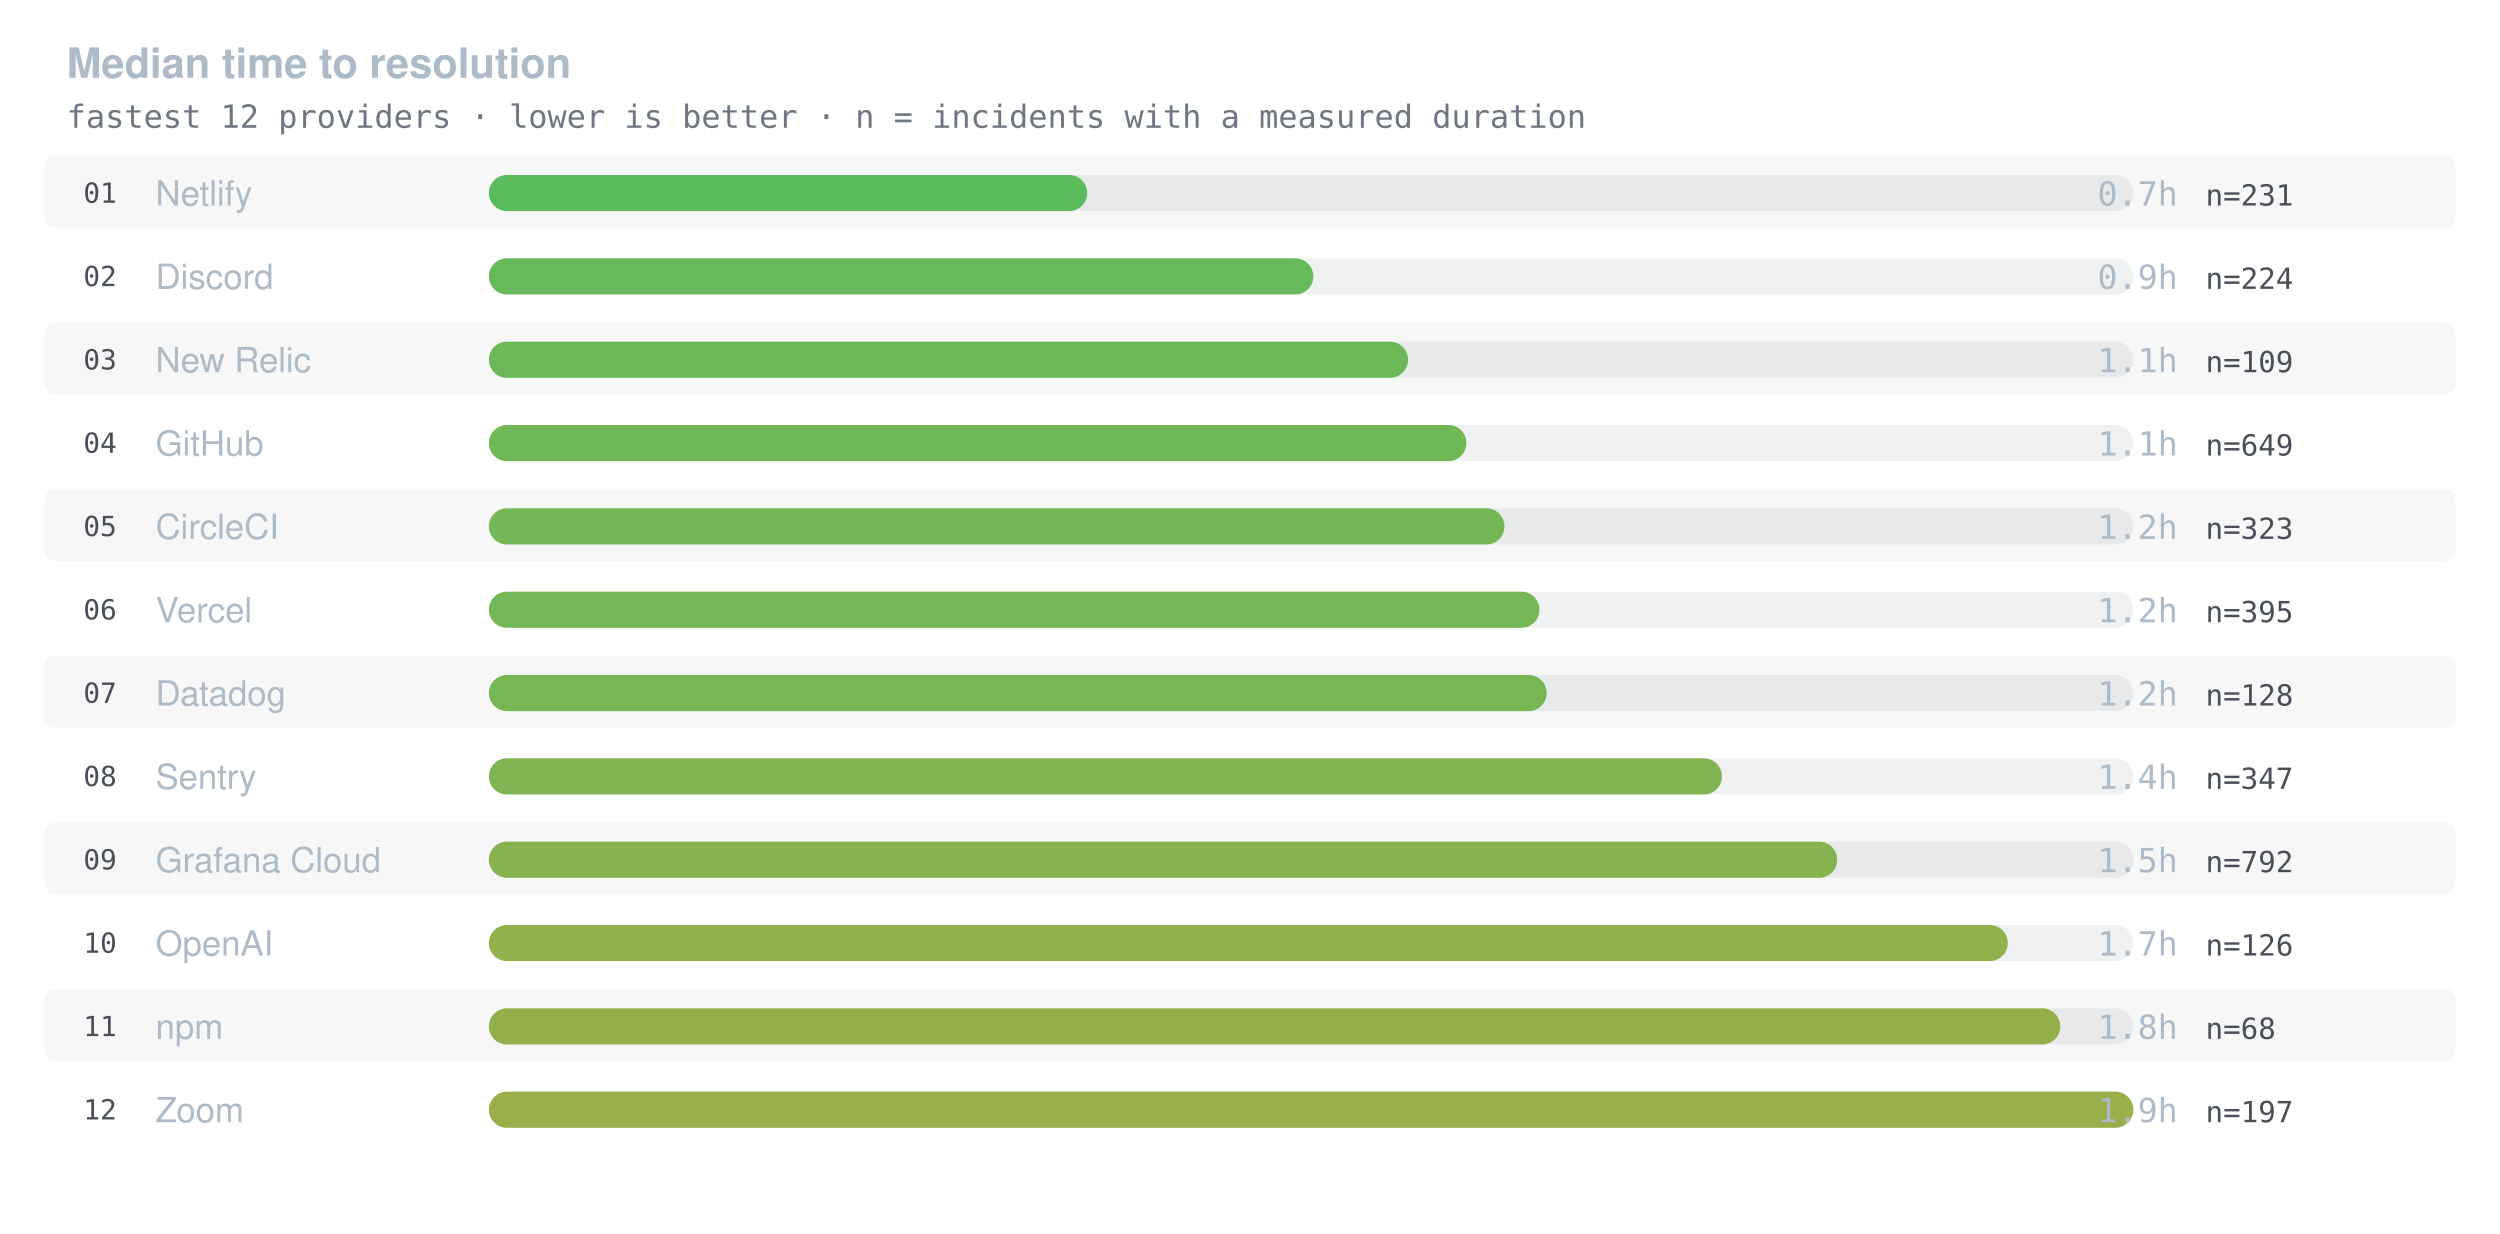
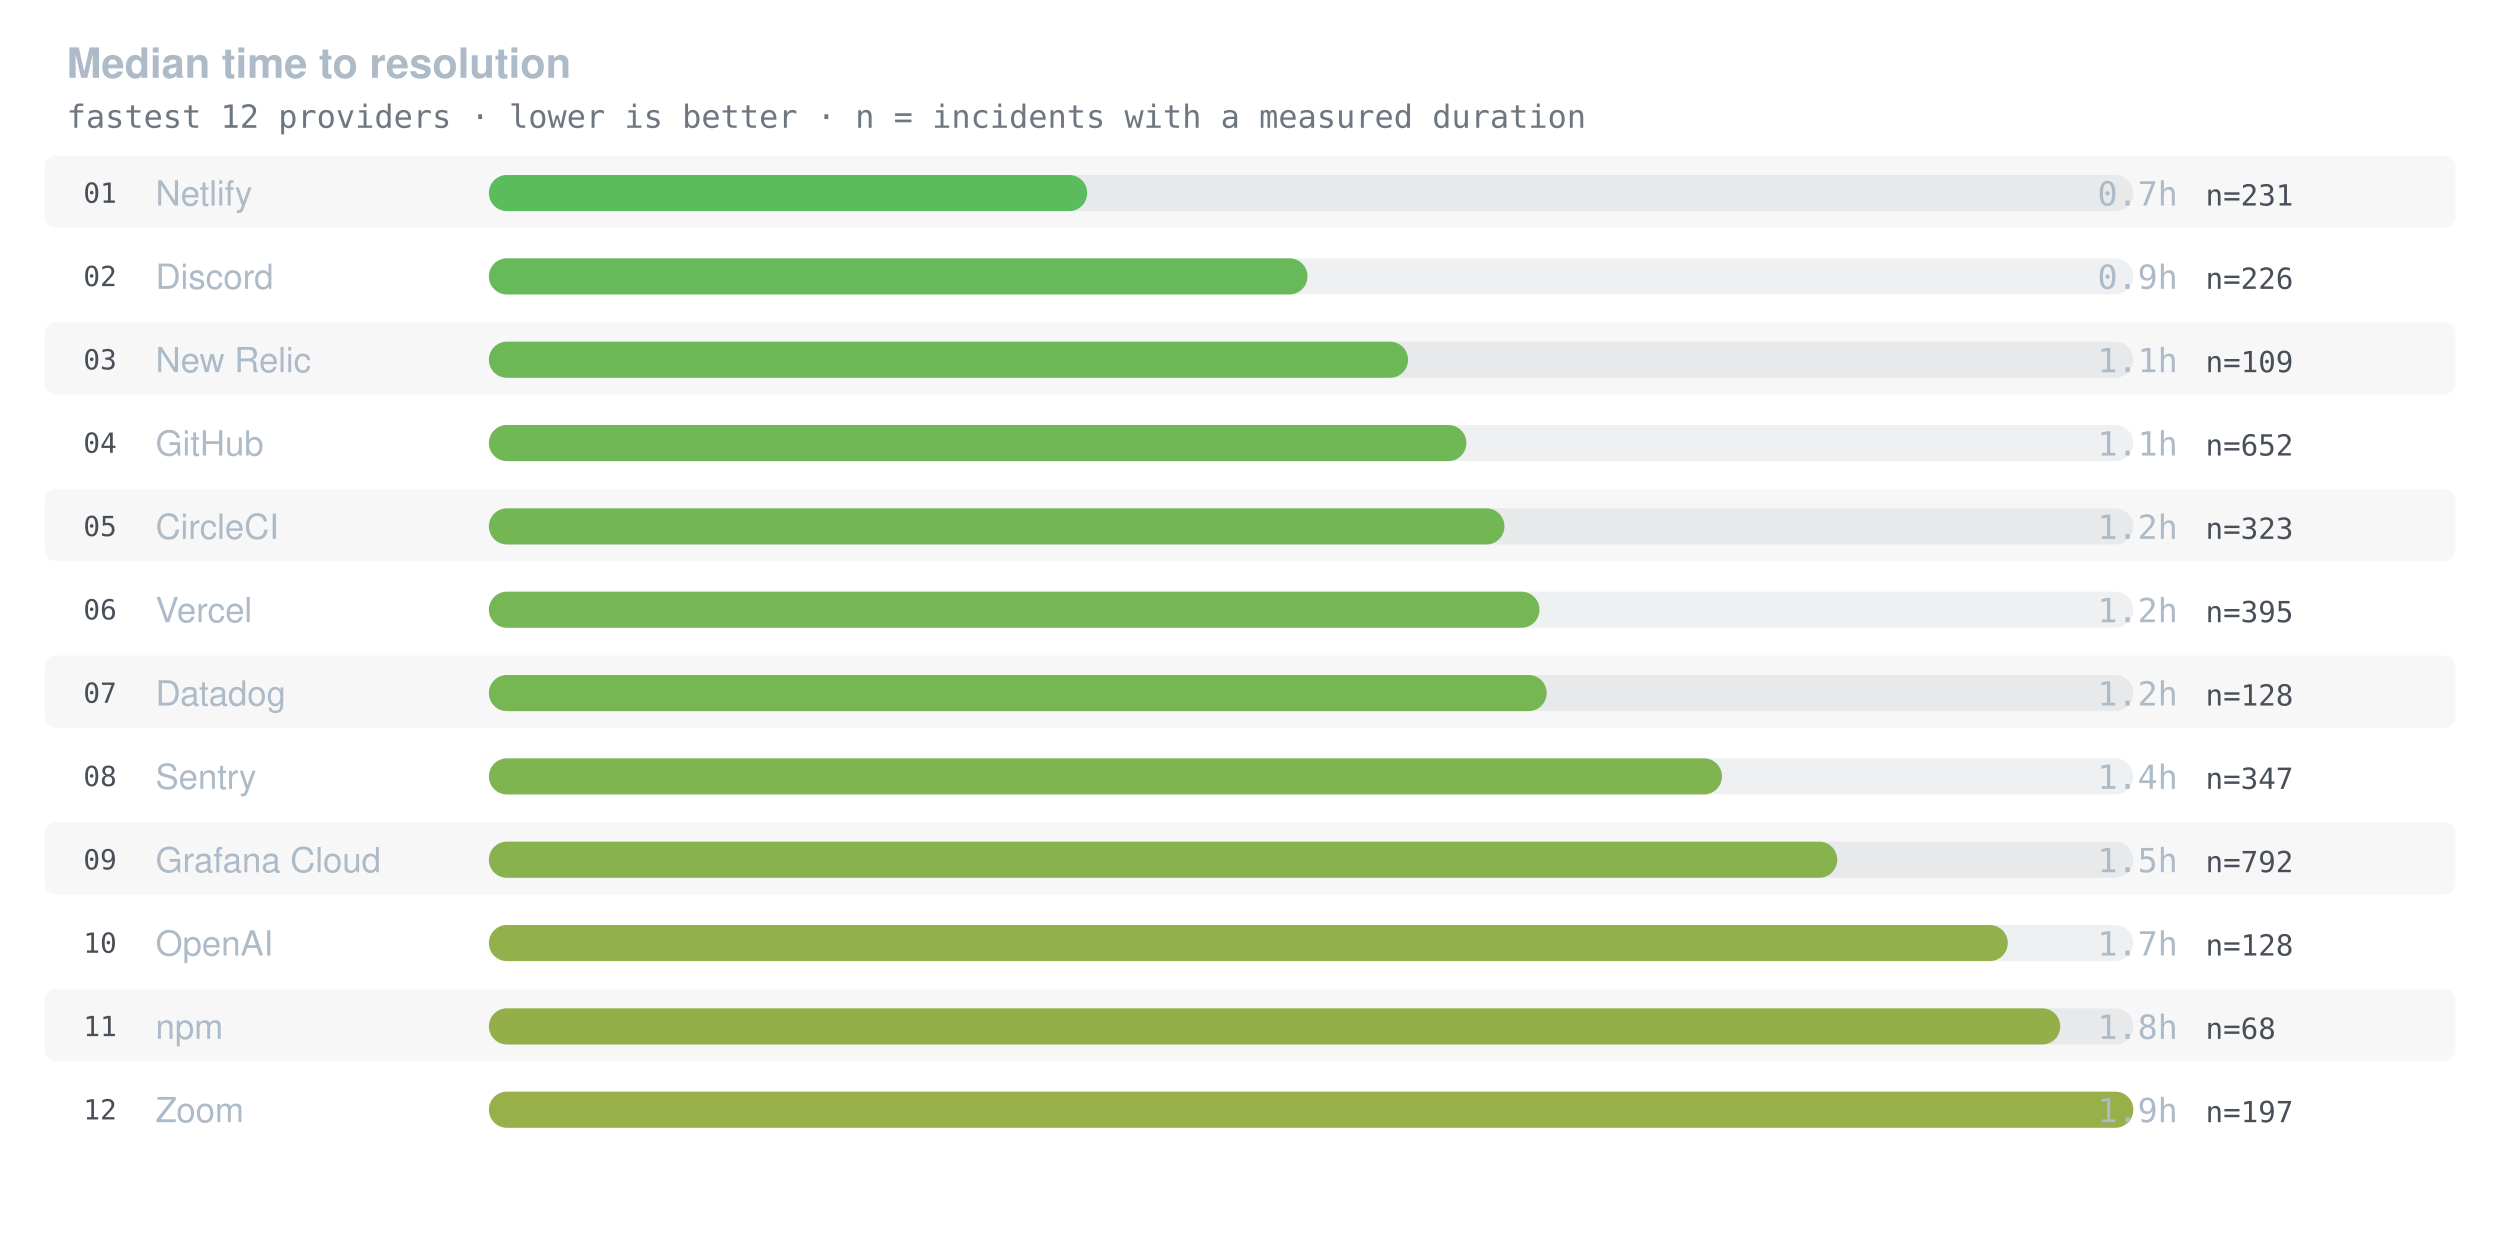
<svg xmlns="http://www.w3.org/2000/svg" viewBox="0 0 900 444" width="900" height="444" role="img">
  <text x="24" y="28" fill="#adbac7" font-size="15" font-family="-apple-system,BlinkMacSystemFont,Segoe UI,Helvetica,Arial,sans-serif" font-weight="600">Median time to resolution</text>
  <text x="24" y="46" fill="#6e7681" font-size="11.5" font-family="ui-monospace,SFMono-Regular,Menlo,Consolas,monospace">fastest 12 providers · lower is better · n = incidents with a measured duration</text>
  <rect x="16" y="56" width="868" height="26" rx="4" fill="#6e7681" opacity="0.055" />
  <text x="30" y="73" fill="#484f58" font-size="10" font-family="ui-monospace,SFMono-Regular,Menlo,Consolas,monospace">01</text>
  <text x="56" y="74" fill="#adbac7" font-size="12.5" font-family="-apple-system,BlinkMacSystemFont,Segoe UI,Helvetica,Arial,sans-serif">Netlify</text>
  <rect x="176" y="63" width="592" height="13" rx="6.5" fill="#6e7681" opacity="0.11" />
  <rect x="176" y="63" width="215.4" height="13" rx="6.5" fill="#4ab74d" opacity="0.9" />
  <text x="784" y="74" fill="#adbac7" font-size="12" font-family="ui-monospace,SFMono-Regular,Menlo,Consolas,monospace" text-anchor="end">0.7h</text>
  <text x="794" y="74" fill="#484f58" font-size="10.5" font-family="ui-monospace,SFMono-Regular,Menlo,Consolas,monospace">n=231</text>
  <text x="30" y="103" fill="#484f58" font-size="10" font-family="ui-monospace,SFMono-Regular,Menlo,Consolas,monospace">02</text>
  <text x="56" y="104" fill="#adbac7" font-size="12.5" font-family="-apple-system,BlinkMacSystemFont,Segoe UI,Helvetica,Arial,sans-serif">Discord</text>
  <rect x="176" y="93" width="592" height="13" rx="6.5" fill="#6e7681" opacity="0.11" />
-   <rect x="176" y="93" width="296.8" height="13" rx="6.5" fill="#59b348" opacity="0.9" />
+   <rect x="176" y="93" width="294.7" height="13" rx="6.5" fill="#59b348" opacity="0.9" />
  <text x="784" y="104" fill="#adbac7" font-size="12" font-family="ui-monospace,SFMono-Regular,Menlo,Consolas,monospace" text-anchor="end">0.9h</text>
-   <text x="794" y="104" fill="#484f58" font-size="10.5" font-family="ui-monospace,SFMono-Regular,Menlo,Consolas,monospace">n=224</text>
+   <text x="794" y="104" fill="#484f58" font-size="10.5" font-family="ui-monospace,SFMono-Regular,Menlo,Consolas,monospace">n=226</text>
  <rect x="16" y="116" width="868" height="26" rx="4" fill="#6e7681" opacity="0.055" />
  <text x="30" y="133" fill="#484f58" font-size="10" font-family="ui-monospace,SFMono-Regular,Menlo,Consolas,monospace">03</text>
  <text x="56" y="134" fill="#adbac7" font-size="12.5" font-family="-apple-system,BlinkMacSystemFont,Segoe UI,Helvetica,Arial,sans-serif">New Relic</text>
  <rect x="176" y="123" width="592" height="13" rx="6.5" fill="#6e7681" opacity="0.11" />
  <rect x="176" y="123" width="330.9" height="13" rx="6.5" fill="#5fb246" opacity="0.9" />
  <text x="784" y="134" fill="#adbac7" font-size="12" font-family="ui-monospace,SFMono-Regular,Menlo,Consolas,monospace" text-anchor="end">1.1h</text>
  <text x="794" y="134" fill="#484f58" font-size="10.5" font-family="ui-monospace,SFMono-Regular,Menlo,Consolas,monospace">n=109</text>
  <text x="30" y="163" fill="#484f58" font-size="10" font-family="ui-monospace,SFMono-Regular,Menlo,Consolas,monospace">04</text>
  <text x="56" y="164" fill="#adbac7" font-size="12.5" font-family="-apple-system,BlinkMacSystemFont,Segoe UI,Helvetica,Arial,sans-serif">GitHub</text>
  <rect x="176" y="153" width="592" height="13" rx="6.5" fill="#6e7681" opacity="0.11" />
  <rect x="176" y="153" width="351.9" height="13" rx="6.5" fill="#63b145" opacity="0.9" />
  <text x="784" y="164" fill="#adbac7" font-size="12" font-family="ui-monospace,SFMono-Regular,Menlo,Consolas,monospace" text-anchor="end">1.1h</text>
-   <text x="794" y="164" fill="#484f58" font-size="10.5" font-family="ui-monospace,SFMono-Regular,Menlo,Consolas,monospace">n=649</text>
+   <text x="794" y="164" fill="#484f58" font-size="10.5" font-family="ui-monospace,SFMono-Regular,Menlo,Consolas,monospace">n=652</text>
  <rect x="16" y="176" width="868" height="26" rx="4" fill="#6e7681" opacity="0.055" />
  <text x="30" y="193" fill="#484f58" font-size="10" font-family="ui-monospace,SFMono-Regular,Menlo,Consolas,monospace">05</text>
  <text x="56" y="194" fill="#adbac7" font-size="12.5" font-family="-apple-system,BlinkMacSystemFont,Segoe UI,Helvetica,Arial,sans-serif">CircleCI</text>
  <rect x="176" y="183" width="592" height="13" rx="6.5" fill="#6e7681" opacity="0.11" />
  <rect x="176" y="183" width="365.6" height="13" rx="6.5" fill="#66b144" opacity="0.9" />
  <text x="784" y="194" fill="#adbac7" font-size="12" font-family="ui-monospace,SFMono-Regular,Menlo,Consolas,monospace" text-anchor="end">1.2h</text>
  <text x="794" y="194" fill="#484f58" font-size="10.5" font-family="ui-monospace,SFMono-Regular,Menlo,Consolas,monospace">n=323</text>
  <text x="30" y="223" fill="#484f58" font-size="10" font-family="ui-monospace,SFMono-Regular,Menlo,Consolas,monospace">06</text>
  <text x="56" y="224" fill="#adbac7" font-size="12.5" font-family="-apple-system,BlinkMacSystemFont,Segoe UI,Helvetica,Arial,sans-serif">Vercel</text>
  <rect x="176" y="213" width="592" height="13" rx="6.5" fill="#6e7681" opacity="0.11" />
  <rect x="176" y="213" width="378.2" height="13" rx="6.5" fill="#68b043" opacity="0.9" />
  <text x="784" y="224" fill="#adbac7" font-size="12" font-family="ui-monospace,SFMono-Regular,Menlo,Consolas,monospace" text-anchor="end">1.2h</text>
  <text x="794" y="224" fill="#484f58" font-size="10.5" font-family="ui-monospace,SFMono-Regular,Menlo,Consolas,monospace">n=395</text>
  <rect x="16" y="236" width="868" height="26" rx="4" fill="#6e7681" opacity="0.055" />
  <text x="30" y="253" fill="#484f58" font-size="10" font-family="ui-monospace,SFMono-Regular,Menlo,Consolas,monospace">07</text>
  <text x="56" y="254" fill="#adbac7" font-size="12.5" font-family="-apple-system,BlinkMacSystemFont,Segoe UI,Helvetica,Arial,sans-serif">Datadog</text>
  <rect x="176" y="243" width="592" height="13" rx="6.5" fill="#6e7681" opacity="0.11" />
  <rect x="176" y="243" width="380.8" height="13" rx="6.5" fill="#69b043" opacity="0.9" />
  <text x="784" y="254" fill="#adbac7" font-size="12" font-family="ui-monospace,SFMono-Regular,Menlo,Consolas,monospace" text-anchor="end">1.2h</text>
  <text x="794" y="254" fill="#484f58" font-size="10.5" font-family="ui-monospace,SFMono-Regular,Menlo,Consolas,monospace">n=128</text>
  <text x="30" y="283" fill="#484f58" font-size="10" font-family="ui-monospace,SFMono-Regular,Menlo,Consolas,monospace">08</text>
  <text x="56" y="284" fill="#adbac7" font-size="12.5" font-family="-apple-system,BlinkMacSystemFont,Segoe UI,Helvetica,Arial,sans-serif">Sentry</text>
  <rect x="176" y="273" width="592" height="13" rx="6.5" fill="#6e7681" opacity="0.11" />
  <rect x="176" y="273" width="443.9" height="13" rx="6.5" fill="#74ad3f" opacity="0.9" />
  <text x="784" y="284" fill="#adbac7" font-size="12" font-family="ui-monospace,SFMono-Regular,Menlo,Consolas,monospace" text-anchor="end">1.4h</text>
  <text x="794" y="284" fill="#484f58" font-size="10.5" font-family="ui-monospace,SFMono-Regular,Menlo,Consolas,monospace">n=347</text>
  <rect x="16" y="296" width="868" height="26" rx="4" fill="#6e7681" opacity="0.055" />
  <text x="30" y="313" fill="#484f58" font-size="10" font-family="ui-monospace,SFMono-Regular,Menlo,Consolas,monospace">09</text>
  <text x="56" y="314" fill="#adbac7" font-size="12.5" font-family="-apple-system,BlinkMacSystemFont,Segoe UI,Helvetica,Arial,sans-serif">Grafana Cloud</text>
  <rect x="176" y="303" width="592" height="13" rx="6.5" fill="#6e7681" opacity="0.11" />
  <rect x="176" y="303" width="485.4" height="13" rx="6.5" fill="#7cac3d" opacity="0.9" />
  <text x="784" y="314" fill="#adbac7" font-size="12" font-family="ui-monospace,SFMono-Regular,Menlo,Consolas,monospace" text-anchor="end">1.5h</text>
  <text x="794" y="314" fill="#484f58" font-size="10.5" font-family="ui-monospace,SFMono-Regular,Menlo,Consolas,monospace">n=792</text>
  <text x="30" y="343" fill="#484f58" font-size="10" font-family="ui-monospace,SFMono-Regular,Menlo,Consolas,monospace">10</text>
  <text x="56" y="344" fill="#adbac7" font-size="12.5" font-family="-apple-system,BlinkMacSystemFont,Segoe UI,Helvetica,Arial,sans-serif">OpenAI</text>
  <rect x="176" y="333" width="592" height="13" rx="6.5" fill="#6e7681" opacity="0.11" />
  <rect x="176" y="333" width="546.8" height="13" rx="6.5" fill="#88a939" opacity="0.9" />
  <text x="784" y="344" fill="#adbac7" font-size="12" font-family="ui-monospace,SFMono-Regular,Menlo,Consolas,monospace" text-anchor="end">1.7h</text>
-   <text x="794" y="344" fill="#484f58" font-size="10.5" font-family="ui-monospace,SFMono-Regular,Menlo,Consolas,monospace">n=126</text>
+   <text x="794" y="344" fill="#484f58" font-size="10.5" font-family="ui-monospace,SFMono-Regular,Menlo,Consolas,monospace">n=128</text>
  <rect x="16" y="356" width="868" height="26" rx="4" fill="#6e7681" opacity="0.055" />
  <text x="30" y="373" fill="#484f58" font-size="10" font-family="ui-monospace,SFMono-Regular,Menlo,Consolas,monospace">11</text>
  <text x="56" y="374" fill="#adbac7" font-size="12.5" font-family="-apple-system,BlinkMacSystemFont,Segoe UI,Helvetica,Arial,sans-serif">npm</text>
  <rect x="176" y="363" width="592" height="13" rx="6.5" fill="#6e7681" opacity="0.11" />
  <rect x="176" y="363" width="565.7" height="13" rx="6.5" fill="#8ba838" opacity="0.9" />
  <text x="784" y="374" fill="#adbac7" font-size="12" font-family="ui-monospace,SFMono-Regular,Menlo,Consolas,monospace" text-anchor="end">1.8h</text>
  <text x="794" y="374" fill="#484f58" font-size="10.5" font-family="ui-monospace,SFMono-Regular,Menlo,Consolas,monospace">n=68</text>
  <text x="30" y="403" fill="#484f58" font-size="10" font-family="ui-monospace,SFMono-Regular,Menlo,Consolas,monospace">12</text>
  <text x="56" y="404" fill="#adbac7" font-size="12.5" font-family="-apple-system,BlinkMacSystemFont,Segoe UI,Helvetica,Arial,sans-serif">Zoom</text>
  <rect x="176" y="393" width="592" height="13" rx="6.5" fill="#6e7681" opacity="0.11" />
  <rect x="176" y="393" width="592.0" height="13" rx="6.5" fill="#90a737" opacity="0.9" />
  <text x="784" y="404" fill="#adbac7" font-size="12" font-family="ui-monospace,SFMono-Regular,Menlo,Consolas,monospace" text-anchor="end">1.9h</text>
  <text x="794" y="404" fill="#484f58" font-size="10.5" font-family="ui-monospace,SFMono-Regular,Menlo,Consolas,monospace">n=197</text>
</svg>
